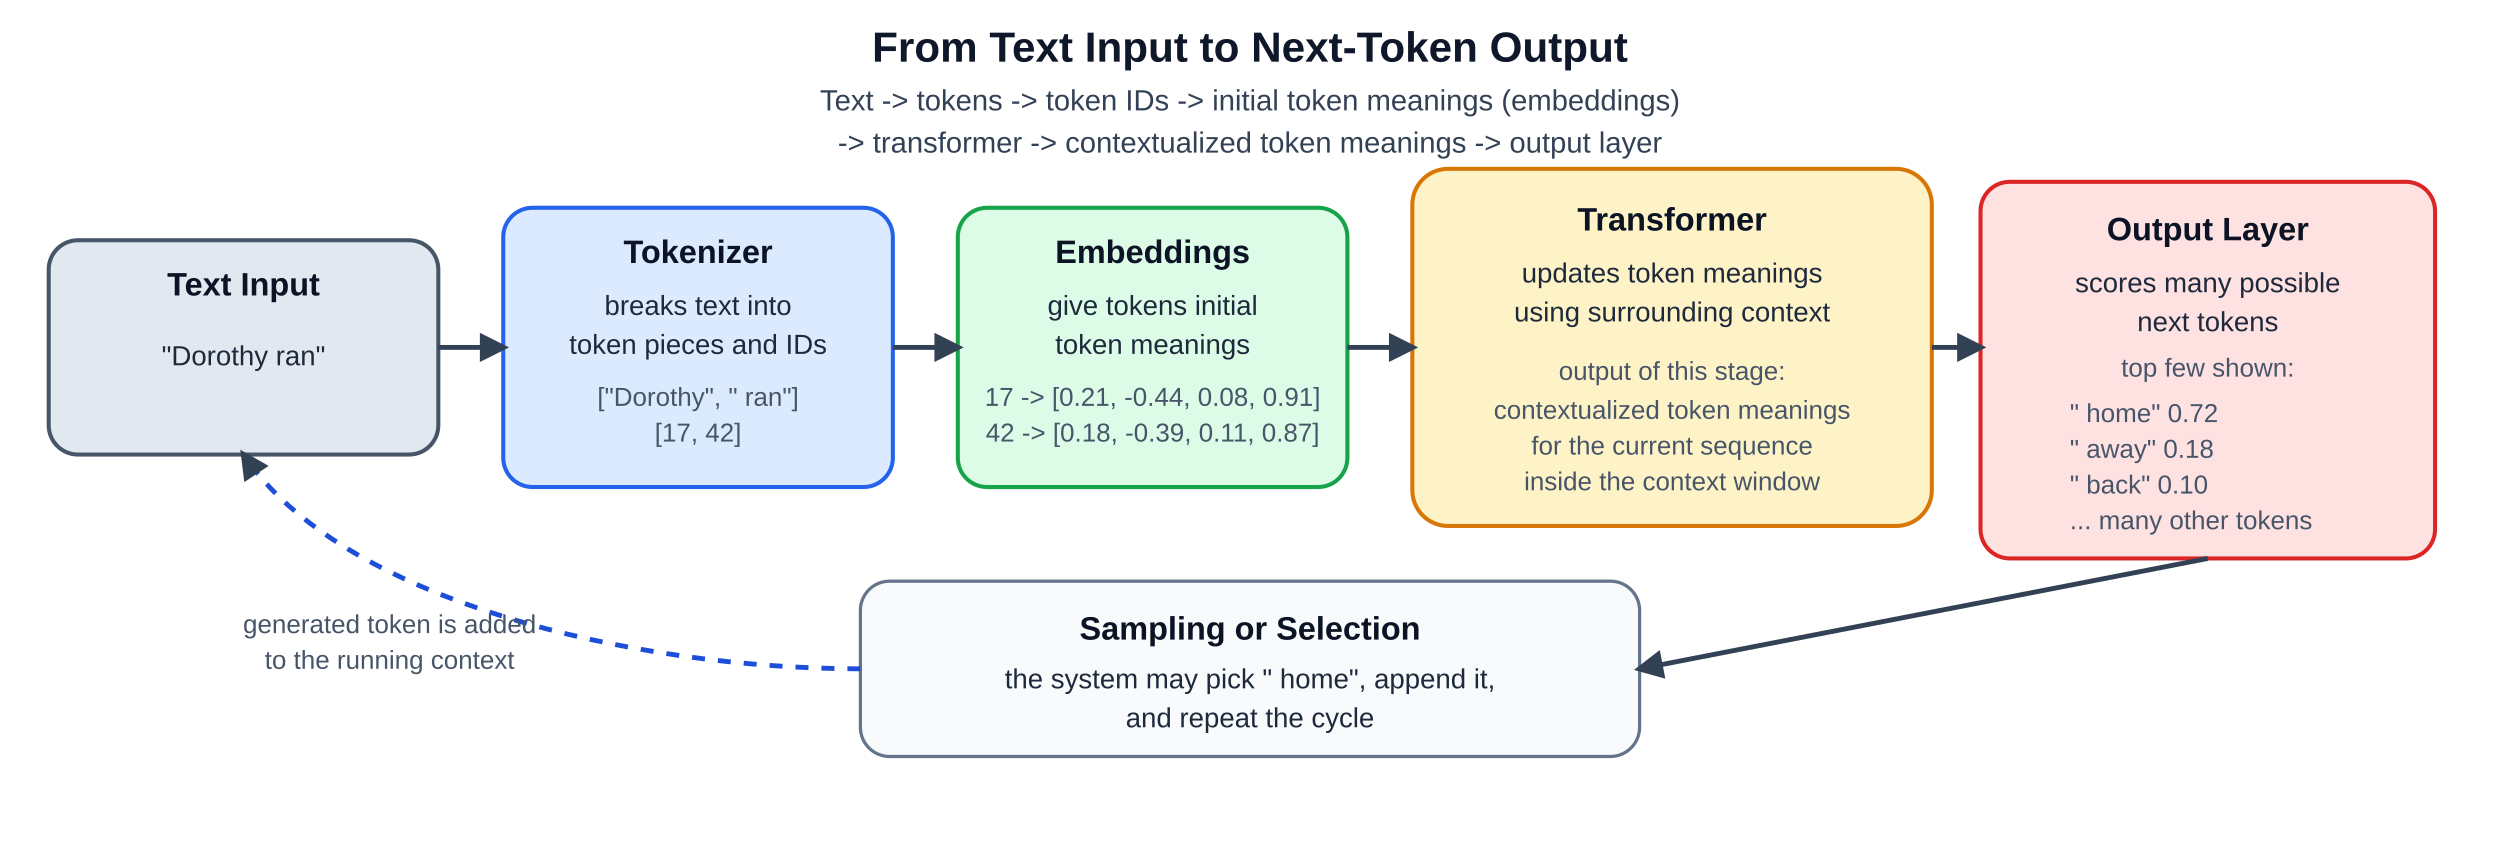
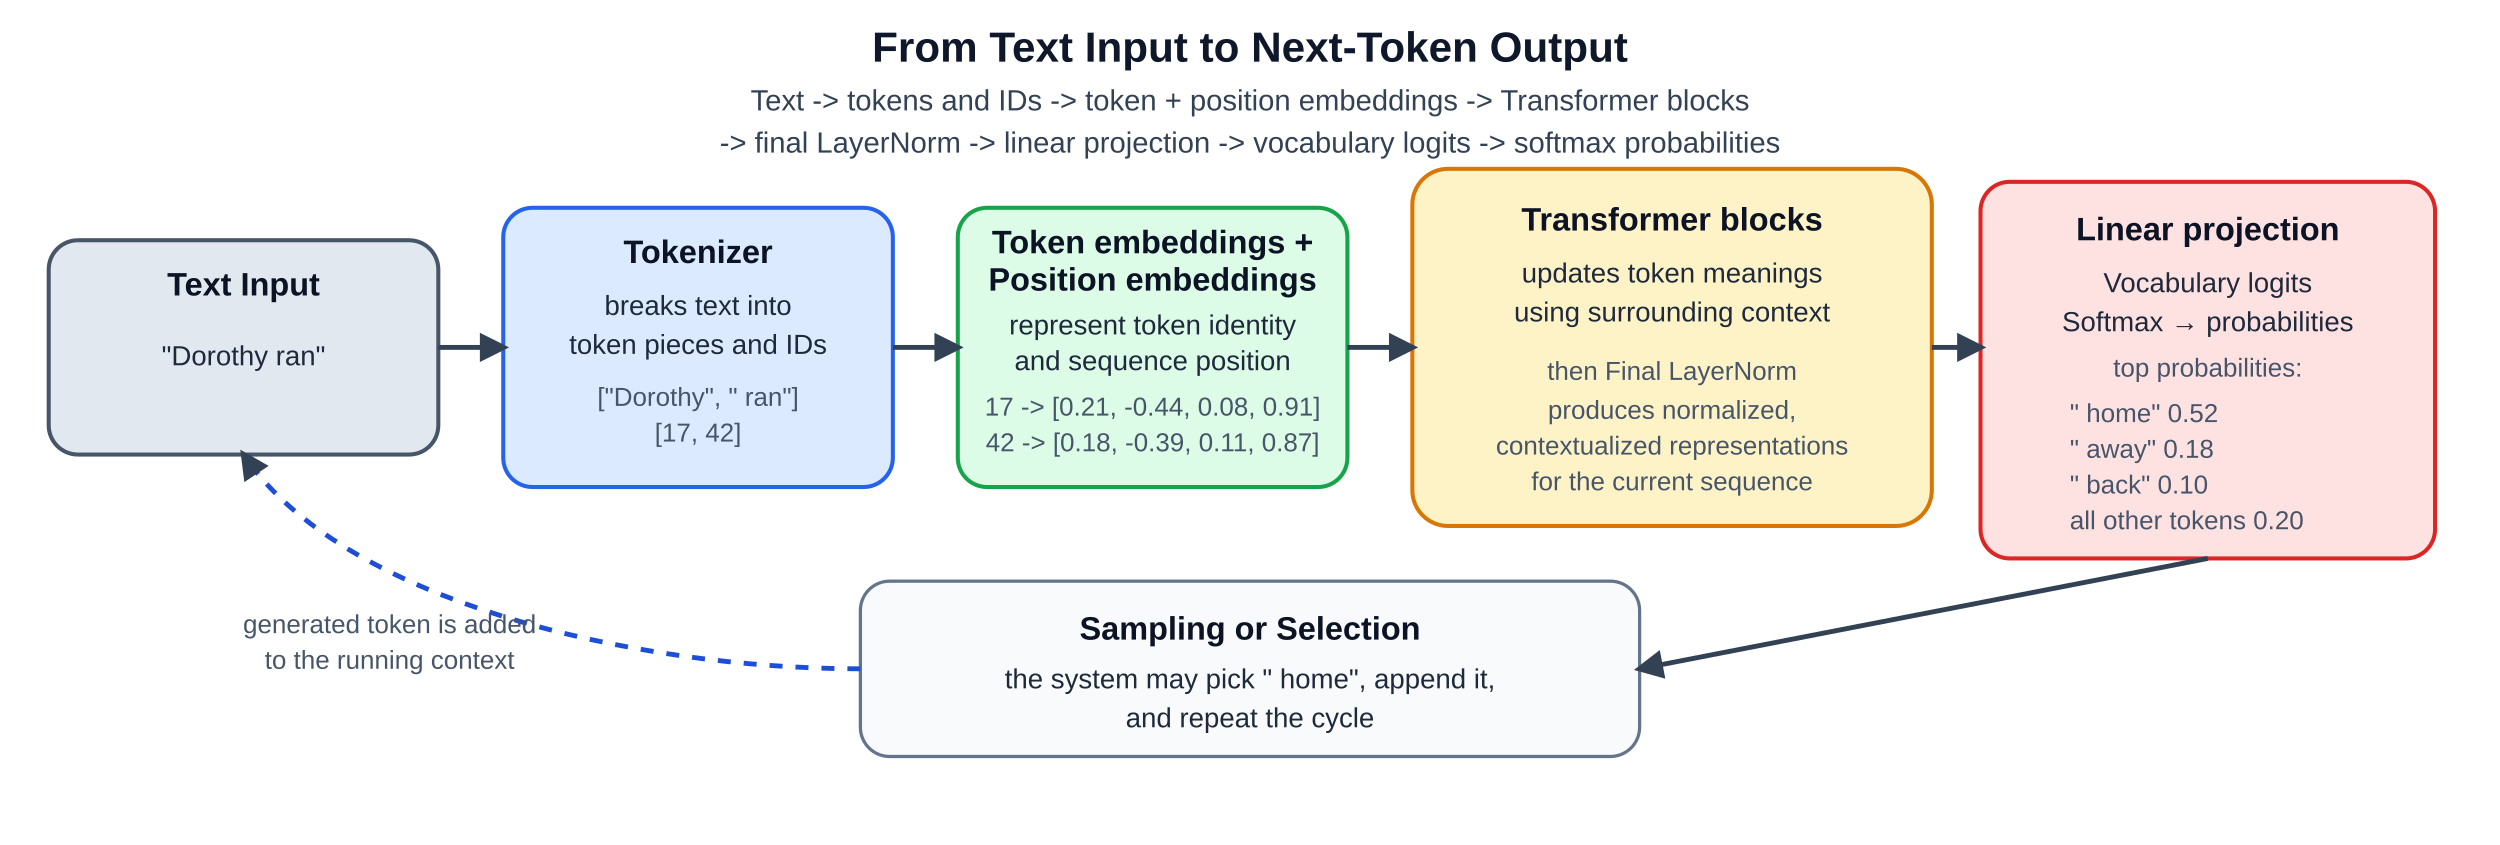
<svg xmlns="http://www.w3.org/2000/svg" width="1540" height="520" viewBox="30 20 1540 520" role="img" aria-labelledby="title desc">
  <defs>
    <style>
      .title { font: 700 26px 'Segoe UI', Arial, sans-serif; fill: #0f172a; }
      .subtitle { font: 500 18px 'Segoe UI', Arial, sans-serif; fill: #334155; }
      .node-title { font: 700 20px 'Segoe UI', Arial, sans-serif; fill: #0b1324; }
      .node-text { font: 500 17px 'Segoe UI', Arial, sans-serif; fill: #1e293b; }
      .small { font: 500 16px 'Segoe UI', Arial, sans-serif; fill: #475569; }
    </style>
    <marker id="arrow" viewBox="0 0 10 10" refX="8" refY="5" markerWidth="6" markerHeight="6" orient="auto-start-reverse">
      <path d="M 0 0 L 10 5 L 0 10 z" fill="#334155" />
    </marker>
  </defs>
  <rect x="0" y="0" width="1600" height="560" fill="#ffffff" />
  <text x="800" y="58" text-anchor="middle" class="title">From Text Input to Next-Token Output</text>
-   <text x="800" y="88" text-anchor="middle" class="subtitle">Text -&gt; tokens -&gt; token IDs -&gt; initial token meanings (embeddings)</text>
-   <text x="800" y="114" text-anchor="middle" class="subtitle">-&gt; transformer -&gt; contextualized token meanings -&gt; output layer</text>
+   <text x="800" y="88" text-anchor="middle" class="subtitle">Text -&gt; tokens and IDs -&gt; token + position embeddings -&gt; Transformer blocks</text>
+   <text x="800" y="114" text-anchor="middle" class="subtitle">-&gt; final LayerNorm -&gt; linear projection -&gt; vocabulary logits -&gt; softmax probabilities</text>
  <rect x="60" y="168" rx="18" ry="18" width="240" height="132" fill="#e2e8f0" stroke="#475569" stroke-width="2.5" />
  <text x="180" y="202" text-anchor="middle" class="node-title">Text Input</text>
  <text x="180" y="245" text-anchor="middle" class="node-text">"Dorothy ran"</text>
  <rect x="340" y="148" rx="18" ry="18" width="240" height="172" fill="#dbeafe" stroke="#2563eb" stroke-width="2.5" />
  <text x="460" y="182" text-anchor="middle" class="node-title">Tokenizer</text>
  <text x="460" y="214" text-anchor="middle" class="node-text">breaks text into</text>
  <text x="460" y="238" text-anchor="middle" class="node-text">token pieces and IDs</text>
  <text x="460" y="270" text-anchor="middle" class="small">["Dorothy", " ran"]</text>
  <text x="460" y="292" text-anchor="middle" class="small">[17, 42]</text>
  <rect x="620" y="148" rx="18" ry="18" width="240" height="172" fill="#dcfce7" stroke="#16a34a" stroke-width="2.5" />
-   <text x="740" y="182" text-anchor="middle" class="node-title">Embeddings</text>
-   <text x="740" y="214" text-anchor="middle" class="node-text">give tokens initial</text>
-   <text x="740" y="238" text-anchor="middle" class="node-text">token meanings</text>
-   <text x="740" y="270" text-anchor="middle" class="small">17 -&gt; [0.21, -0.44, 0.08, 0.91]</text>
-   <text x="740" y="292" text-anchor="middle" class="small">42 -&gt; [0.18, -0.39, 0.11, 0.87]</text>
+   <text x="740" y="176" text-anchor="middle" class="node-title">Token embeddings +</text>
+   <text x="740" y="199" text-anchor="middle" class="node-title">Position embeddings</text>
+   <text x="740" y="226" text-anchor="middle" class="node-text">represent token identity</text>
+   <text x="740" y="248" text-anchor="middle" class="node-text">and sequence position</text>
+   <text x="740" y="276" text-anchor="middle" class="small">17 -&gt; [0.21, -0.44, 0.08, 0.91]</text>
+   <text x="740" y="298" text-anchor="middle" class="small">42 -&gt; [0.18, -0.39, 0.11, 0.87]</text>
  <rect x="900" y="124" rx="22" ry="22" width="320" height="220" fill="#fef3c7" stroke="#d97706" stroke-width="2.5" />
-   <text x="1060" y="162" text-anchor="middle" class="node-title">Transformer</text>
+   <text x="1060" y="162" text-anchor="middle" class="node-title">Transformer blocks</text>
  <text x="1060" y="194" text-anchor="middle" class="node-text">updates token meanings</text>
  <text x="1060" y="218" text-anchor="middle" class="node-text">using surrounding context</text>
-   <text x="1060" y="254" text-anchor="middle" class="small">output of this stage:</text>
-   <text x="1060" y="278" text-anchor="middle" class="small">contextualized token meanings</text>
-   <text x="1060" y="300" text-anchor="middle" class="small">for the current sequence</text>
-   <text x="1060" y="322" text-anchor="middle" class="small">inside the context window</text>
+   <text x="1060" y="254" text-anchor="middle" class="small">then Final LayerNorm</text>
+   <text x="1060" y="278" text-anchor="middle" class="small">produces normalized,</text>
+   <text x="1060" y="300" text-anchor="middle" class="small">contextualized representations</text>
+   <text x="1060" y="322" text-anchor="middle" class="small">for the current sequence</text>
  <rect x="1250" y="132" rx="18" ry="18" width="280" height="232" fill="#fee2e2" stroke="#dc2626" stroke-width="2.5" />
-   <text x="1390" y="168" text-anchor="middle" class="node-title">Output Layer</text>
-   <text x="1390" y="200" text-anchor="middle" class="node-text">scores many possible</text>
-   <text x="1390" y="224" text-anchor="middle" class="node-text">next tokens</text>
-   <text x="1390" y="252" text-anchor="middle" class="small">top few shown:</text>
-   <text x="1305" y="280" text-anchor="start" class="small">" home" 0.72</text>
+   <text x="1390" y="168" text-anchor="middle" class="node-title">Linear projection</text>
+   <text x="1390" y="200" text-anchor="middle" class="node-text">Vocabulary logits</text>
+   <text x="1390" y="224" text-anchor="middle" class="node-text">Softmax → probabilities</text>
+   <text x="1390" y="252" text-anchor="middle" class="small">top probabilities:</text>
+   <text x="1305" y="280" text-anchor="start" class="small">" home" 0.52</text>
  <text x="1305" y="302" text-anchor="start" class="small">" away" 0.18</text>
  <text x="1305" y="324" text-anchor="start" class="small">" back" 0.10</text>
-   <text x="1305" y="346" text-anchor="start" class="small">... many other tokens</text>
+   <text x="1305" y="346" text-anchor="start" class="small">all other tokens 0.20</text>
  <rect x="560" y="378" rx="18" ry="18" width="480" height="108" fill="#f8fafc" stroke="#64748b" stroke-width="2" />
  <text x="800" y="414" text-anchor="middle" class="node-title">Sampling or Selection</text>
  <text x="800" y="444" text-anchor="middle" class="node-text">the system may pick " home", append it,</text>
  <text x="800" y="468" text-anchor="middle" class="node-text">and repeat the cycle</text>
  <line x1="300" y1="234" x2="340" y2="234" stroke="#334155" stroke-width="3" marker-end="url(#arrow)" />
  <line x1="580" y1="234" x2="620" y2="234" stroke="#334155" stroke-width="3" marker-end="url(#arrow)" />
  <line x1="860" y1="234" x2="900" y2="234" stroke="#334155" stroke-width="3" marker-end="url(#arrow)" />
  <line x1="1220" y1="234" x2="1250" y2="234" stroke="#334155" stroke-width="3" marker-end="url(#arrow)" />
  <line x1="1390" y1="364" x2="1040" y2="432" stroke="#334155" stroke-width="3" marker-end="url(#arrow)" />
  <path d="M 560 432 C 420 432, 240 390, 180 300" fill="none" stroke="#1d4ed8" stroke-width="3" stroke-dasharray="8 8" marker-end="url(#arrow)" />
  <text x="270" y="410" text-anchor="middle" class="small">generated token is added</text>
  <text x="270" y="432" text-anchor="middle" class="small">to the running context</text>
</svg>
